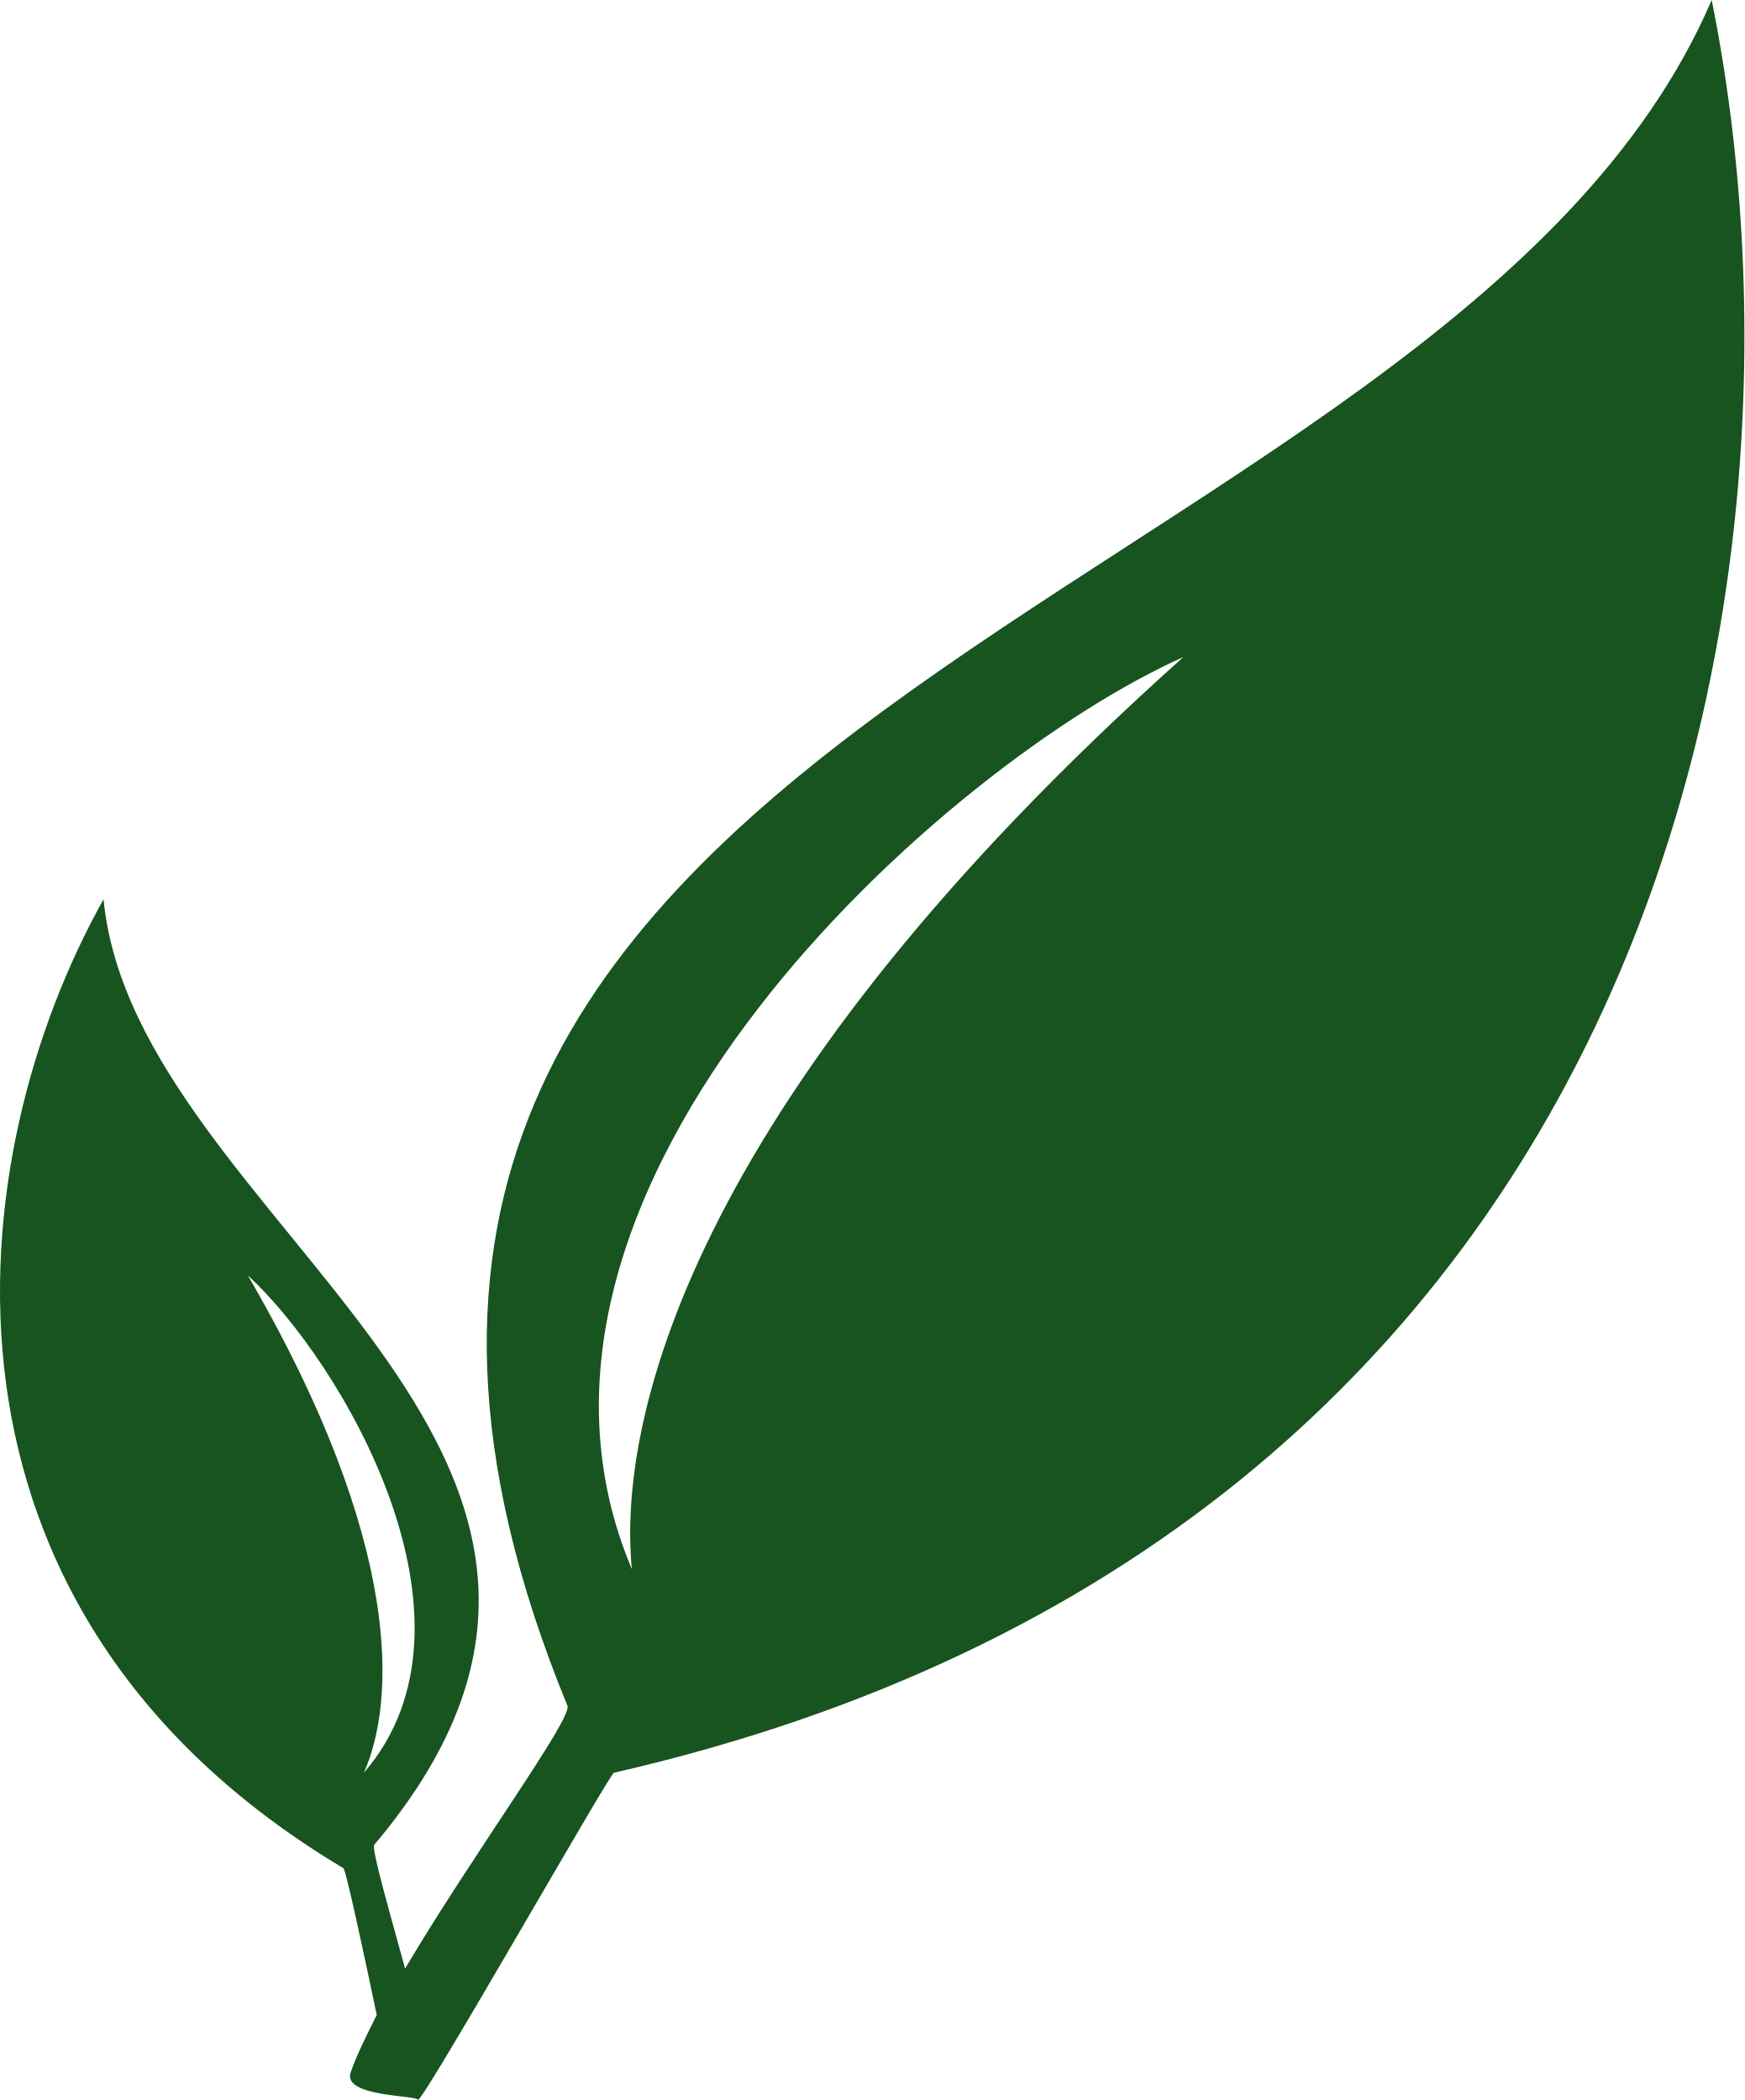
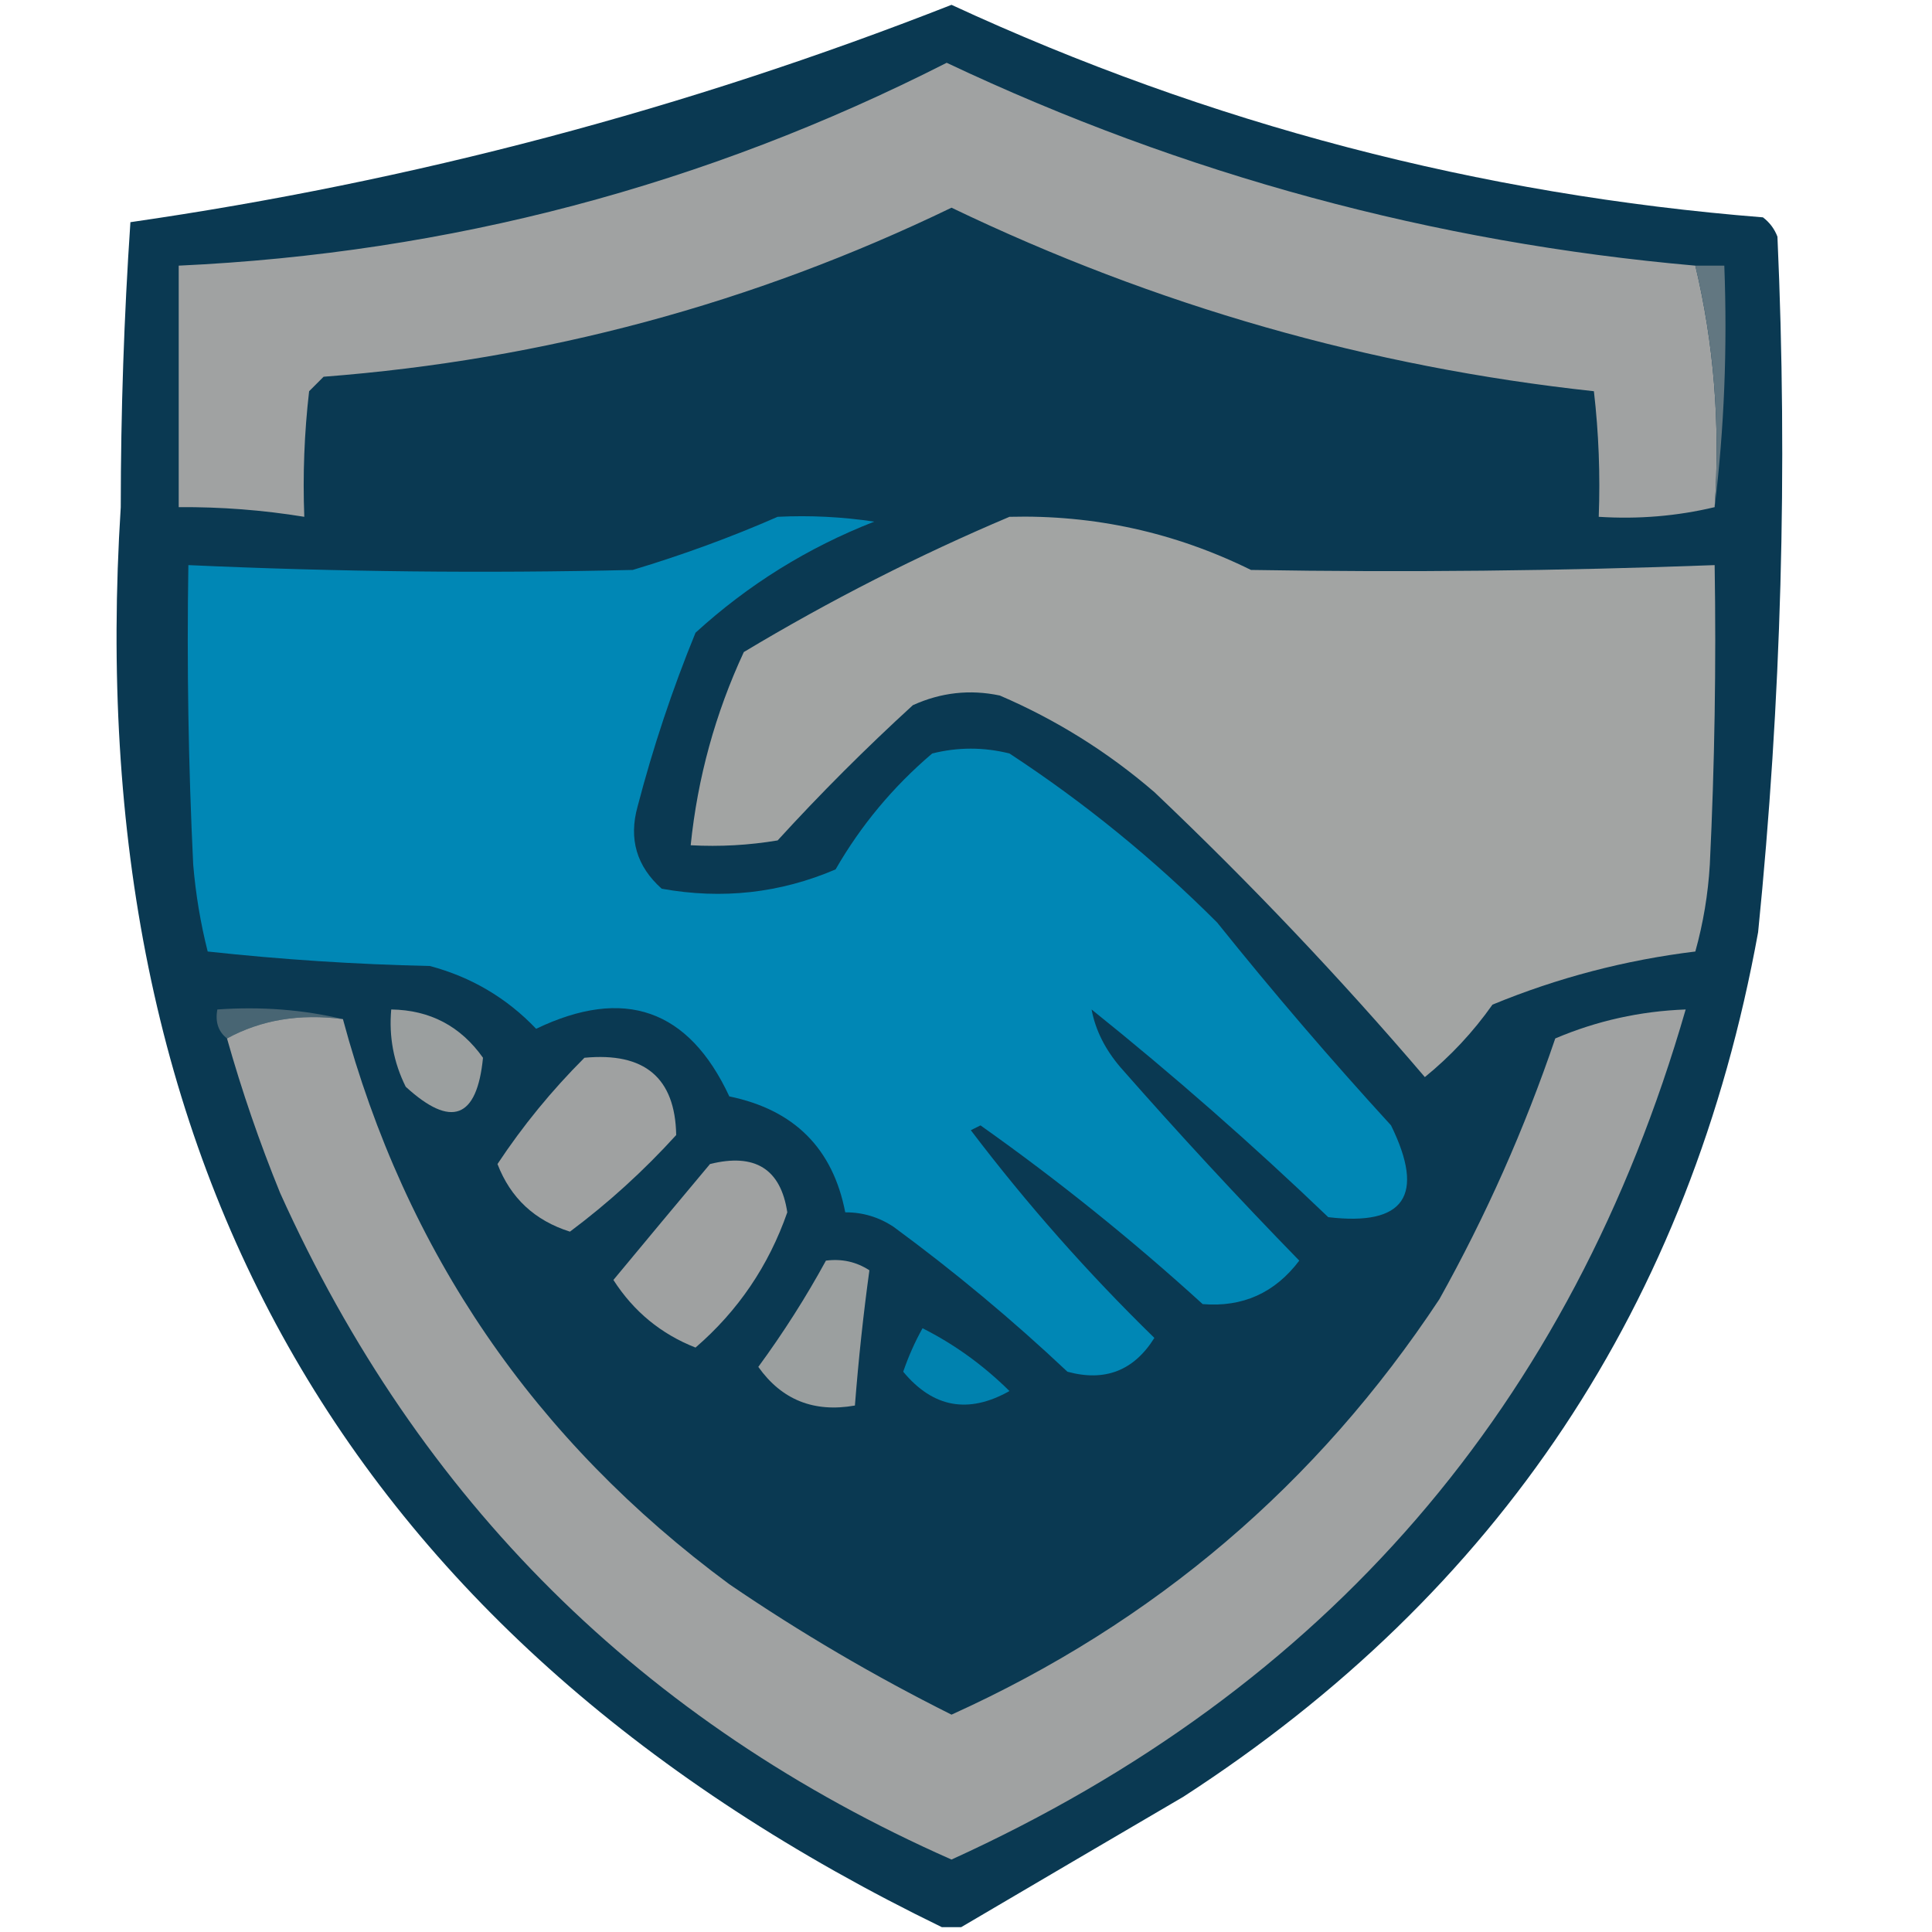
- <svg xmlns="http://www.w3.org/2000/svg" width="264.567" height="318.552" viewBox="0 0 70 84.284">
-   <path style="fill:#17541f;stroke-width:1.1" d="M752.438 82.365C638.02 348.605 87.938 381.61 263.964 810.674c2.2 5.5-40.706 63.81-69.31 112.217-6.602-24.204-14.304-50.607-13.204-52.807C324.473 700.658 79.136 604.944 65.934 466.322 4.324 576.34-17.678 768.868 168.25 879.984c1.1 0 9.902 41.808 14.303 62.711-4.4 8.802-8.802 17.602-11.002 24.203-4.4 11.002 28.603 9.902 28.603 12.102 3.3-1.1 81.413-138.62 83.614-139.72 442.267-101.216 520.377-499.476 468.67-756.915ZM526.904 362.906c-206.831 184.828-242.036 322.35-235.435 389.46-69.31-163.926 134.22-344.353 235.435-389.46ZM127.543 626.947c39.606 36.306 105.616 147.422 49.508 212.332 13.202-29.704 17.602-96.814-49.508-212.332z" transform="matrix(.094 0 0 .094 -2.042 -7.742)" fill="#17541F" />
+ <svg xmlns="http://www.w3.org/2000/svg" version="1.2" width="200px" height="200px" fill-rule="evenodd" baseProfile="tiny-ps">
+   <g>
+     <path fill="#0a3952" d="M 99.5,199.5 C 98.833,199.5 98.167,199.5 97.5,199.5C 36.483,169.843 8.15,120.843 12.5,52.5C 12.506,42.592 12.839,32.759 13.5,23C 42.699,18.784 71.032,11.284 98.5,0.5C 125.165,12.833 153.165,20.167 182.5,22.5C 183.192,23.025 183.692,23.692 184,24.5C 185.076,48.559 184.409,72.559 182,96.5C 175.009,135.011 155.176,164.844 122.5,186C 114.77,190.526 107.104,195.026 99.5,199.5 Z" />
+   </g>
+   <g>
+     <path fill="#a0a2a2" d="M 175.5,27.5 C 177.422,35.564 178.088,43.897 177.5,52.5C 173.6,53.43 169.6,53.763 165.5,53.5C 165.666,49.154 165.499,44.821 165,40.5C 141.809,37.992 119.642,31.658 98.5,21.5C 77.981,31.416 56.315,37.249 33.5,39C 33,39.5 32.5,40 32,40.5C 31.501,44.821 31.334,49.154 31.5,53.5C 27.202,52.8 22.869,52.467 18.5,52.5C 18.5,44.167 18.5,35.833 18.5,27.5C 46.52,26.204 73.02,19.204 98,6.5C 122.583,18.116 148.416,25.116 175.5,27.5 Z" />
+   </g>
+   <g>
+     <path fill="#627781" d="M 175.5,27.5 C 176.5,27.5 177.5,27.5 178.5,27.5C 178.826,36.017 178.493,44.35 177.5,52.5C 178.088,43.897 177.422,35.564 175.5,27.5 Z" />
+   </g>
+   <g>
+     <path fill="#0087b5" d="M 80.5,53.5 C 83.85,53.335 87.183,53.502 90.5,54C 83.611,56.693 77.444,60.527 72,65.5C 69.605,71.352 67.605,77.352 66,83.5C 65.07,86.85 65.903,89.683 68.5,92C 74.755,93.127 80.755,92.46 86.5,90C 89.118,85.446 92.452,81.446 96.5,78C 99.167,77.333 101.833,77.333 104.5,78C 112.247,83.076 119.413,88.909 126,95.5C 131.763,102.686 137.763,109.686 144,116.5C 147.563,123.771 145.396,126.938 137.5,126C 129.63,118.461 121.463,111.294 113,104.5C 113.398,106.631 114.398,108.631 116,110.5C 122.011,117.343 128.178,124.01 134.5,130.5C 131.976,133.84 128.643,135.34 124.5,135C 117.199,128.353 109.532,122.187 101.5,116.5C 101.167,116.667 100.833,116.833 100.5,117C 106.276,124.612 112.609,131.779 119.5,138.5C 117.381,141.892 114.381,143.059 110.5,142C 104.792,136.623 98.792,131.623 92.5,127C 90.975,125.991 89.308,125.491 87.5,125.5C 86.218,118.885 82.218,114.885 75.5,113.5C 71.287,104.461 64.621,102.128 55.5,106.5C 52.461,103.312 48.794,101.145 44.5,100C 36.812,99.832 29.145,99.332 21.5,98.5C 20.756,95.557 20.256,92.557 20,89.5C 19.5,79.172 19.334,68.839 19.5,58.5C 34.83,59.197 50.164,59.364 65.5,59C 70.703,57.435 75.703,55.602 80.5,53.5 Z" />
+   </g>
+   <g>
+     <path fill="#a2a4a3" d="M 104.5,53.5 C 113.275,53.277 121.608,55.11 129.5,59C 145.501,59.269 161.501,59.103 177.5,58.5C 177.666,68.839 177.5,79.172 177,89.5C 176.821,92.553 176.321,95.553 175.5,98.5C 168.243,99.384 161.243,101.218 154.5,104C 152.506,106.827 150.172,109.327 147.5,111.5C 138.742,101.239 129.409,91.406 119.5,82C 114.678,77.844 109.345,74.511 103.5,72C 100.406,71.348 97.406,71.681 94.5,73C 89.605,77.473 84.939,82.14 80.5,87C 77.518,87.498 74.518,87.665 71.5,87.5C 72.213,80.529 74.046,73.862 77,67.5C 85.909,62.154 95.076,57.487 104.5,53.5 Z" />
+   </g>
+   <g>
+     <path fill="#486573" d="M 35.5,105.5 C 31.029,104.911 27.029,105.577 23.5,107.5C 22.596,106.791 22.263,105.791 22.5,104.5C 27.032,104.182 31.366,104.515 35.5,105.5 Z" />
+   </g>
+   <g>
+     <path fill="#a0a2a2" d="M 23.5,107.5 C 27.029,105.577 31.029,104.911 35.5,105.5C 41.972,129.587 55.306,149.087 75.5,164C 82.838,169.004 90.504,173.504 98.5,177.5C 119.502,167.993 136.336,153.659 149,134.5C 153.824,125.854 157.824,116.854 161,107.5C 165.293,105.674 169.793,104.674 174.5,104.5C 162.671,145.489 137.338,174.822 98.5,192.5C 66.529,178.363 43.363,155.363 29,123.5C 26.863,118.255 25.03,112.922 23.5,107.5 Z" />
+   </g>
+   <g>
+     <path fill="#9b9f9f" d="M 40.5,104.5 C 44.514,104.56 47.681,106.227 50,109.5C 49.376,115.81 46.71,116.81 42,112.5C 40.748,109.986 40.248,107.32 40.5,104.5 Z" />
+   </g>
+   <g>
+     <path fill="#9fa1a1" d="M 60.5,109.5 C 66.726,108.909 69.893,111.576 70,117.5C 66.621,121.216 62.954,124.549 59,127.5C 55.35,126.349 52.85,124.015 51.5,120.5C 54.113,116.55 57.113,112.883 60.5,109.5 Z" />
+   </g>
+   <g>
+     <path fill="#9fa1a1" d="M 73.5,120.5 C 78.156,119.34 80.823,121.007 81.5,125.5C 79.57,131.033 76.403,135.7 72,139.5C 68.426,138.095 65.592,135.761 63.5,132.5C 66.841,128.469 70.175,124.469 73.5,120.5 Z" />
+   </g>
+   <g>
+     <path fill="#9b9f9f" d="M 85.5,130.5 C 87.144,130.286 88.644,130.62 90,131.5C 89.373,136.051 88.873,140.717 88.5,145.5C 84.259,146.25 80.925,144.917 78.5,141.5C 81.105,137.946 83.438,134.279 85.5,130.5 Z" />
+   </g>
+   <g>
+     <path fill="#0082af" d="M 95.5,137.5 C 98.794,139.158 101.794,141.324 104.5,144C 100.255,146.394 96.588,145.728 93.5,142C 94.044,140.415 94.711,138.915 95.5,137.5 Z" />
+   </g>
</svg>
